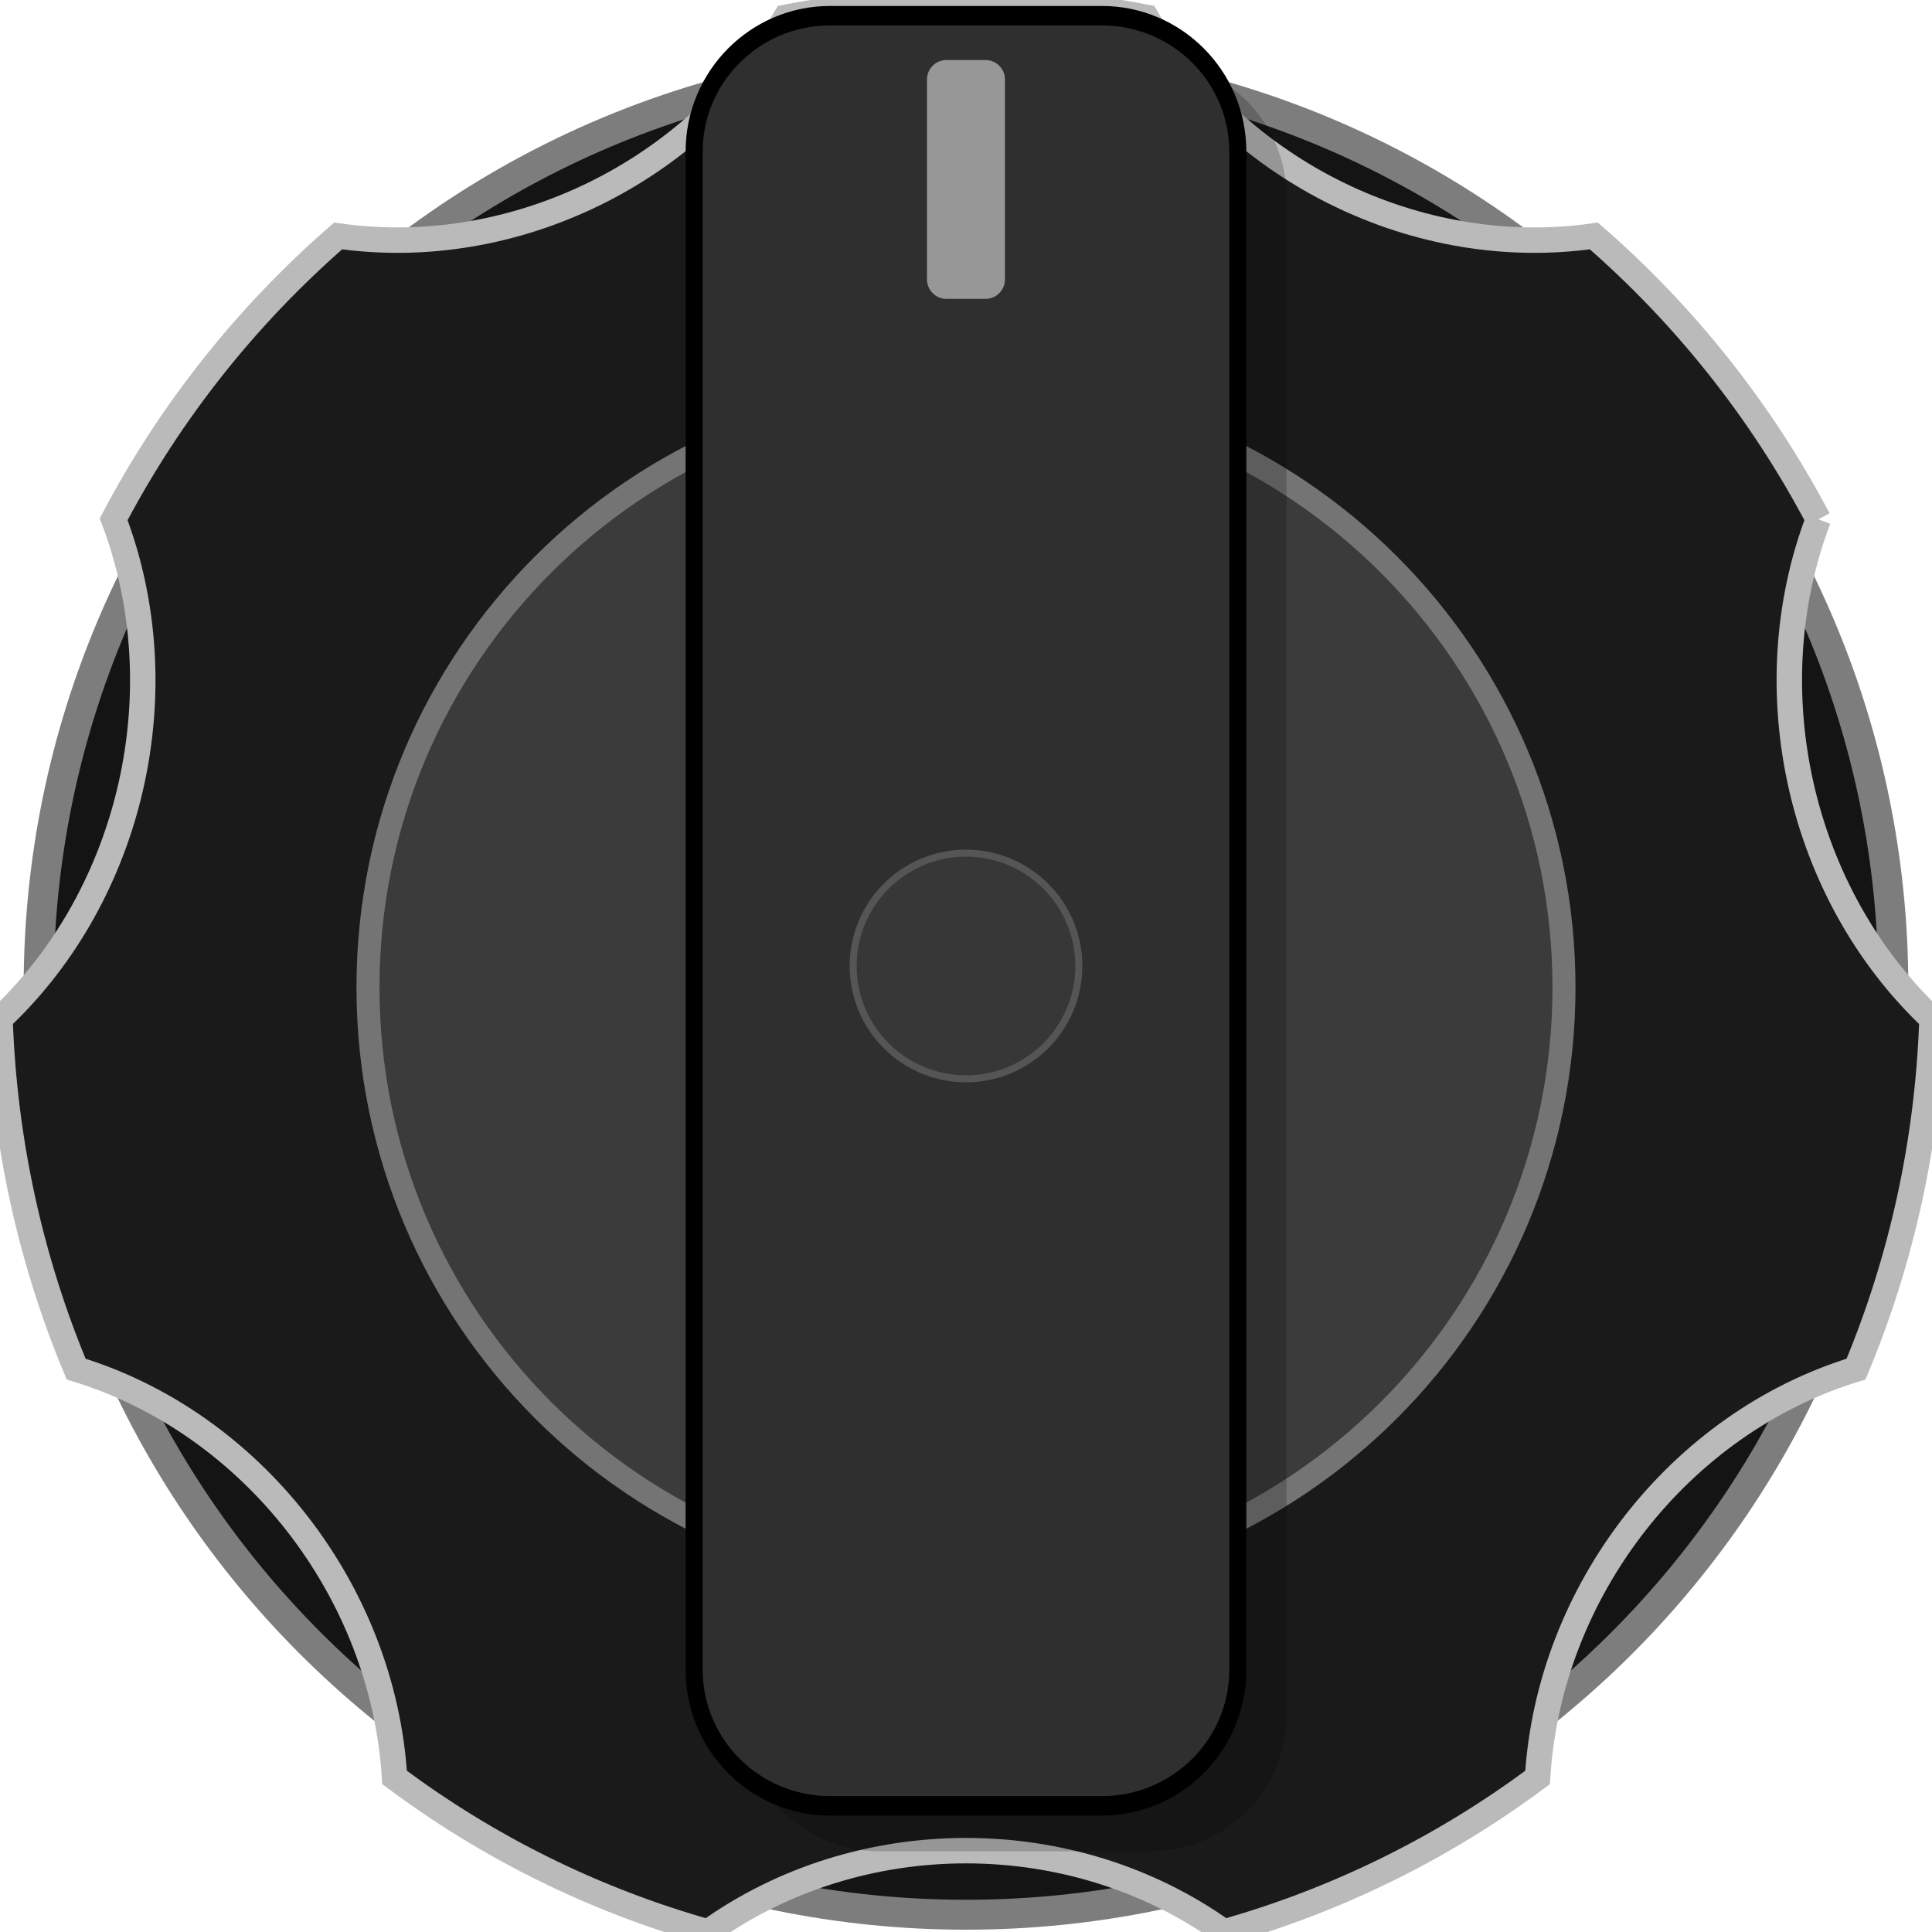
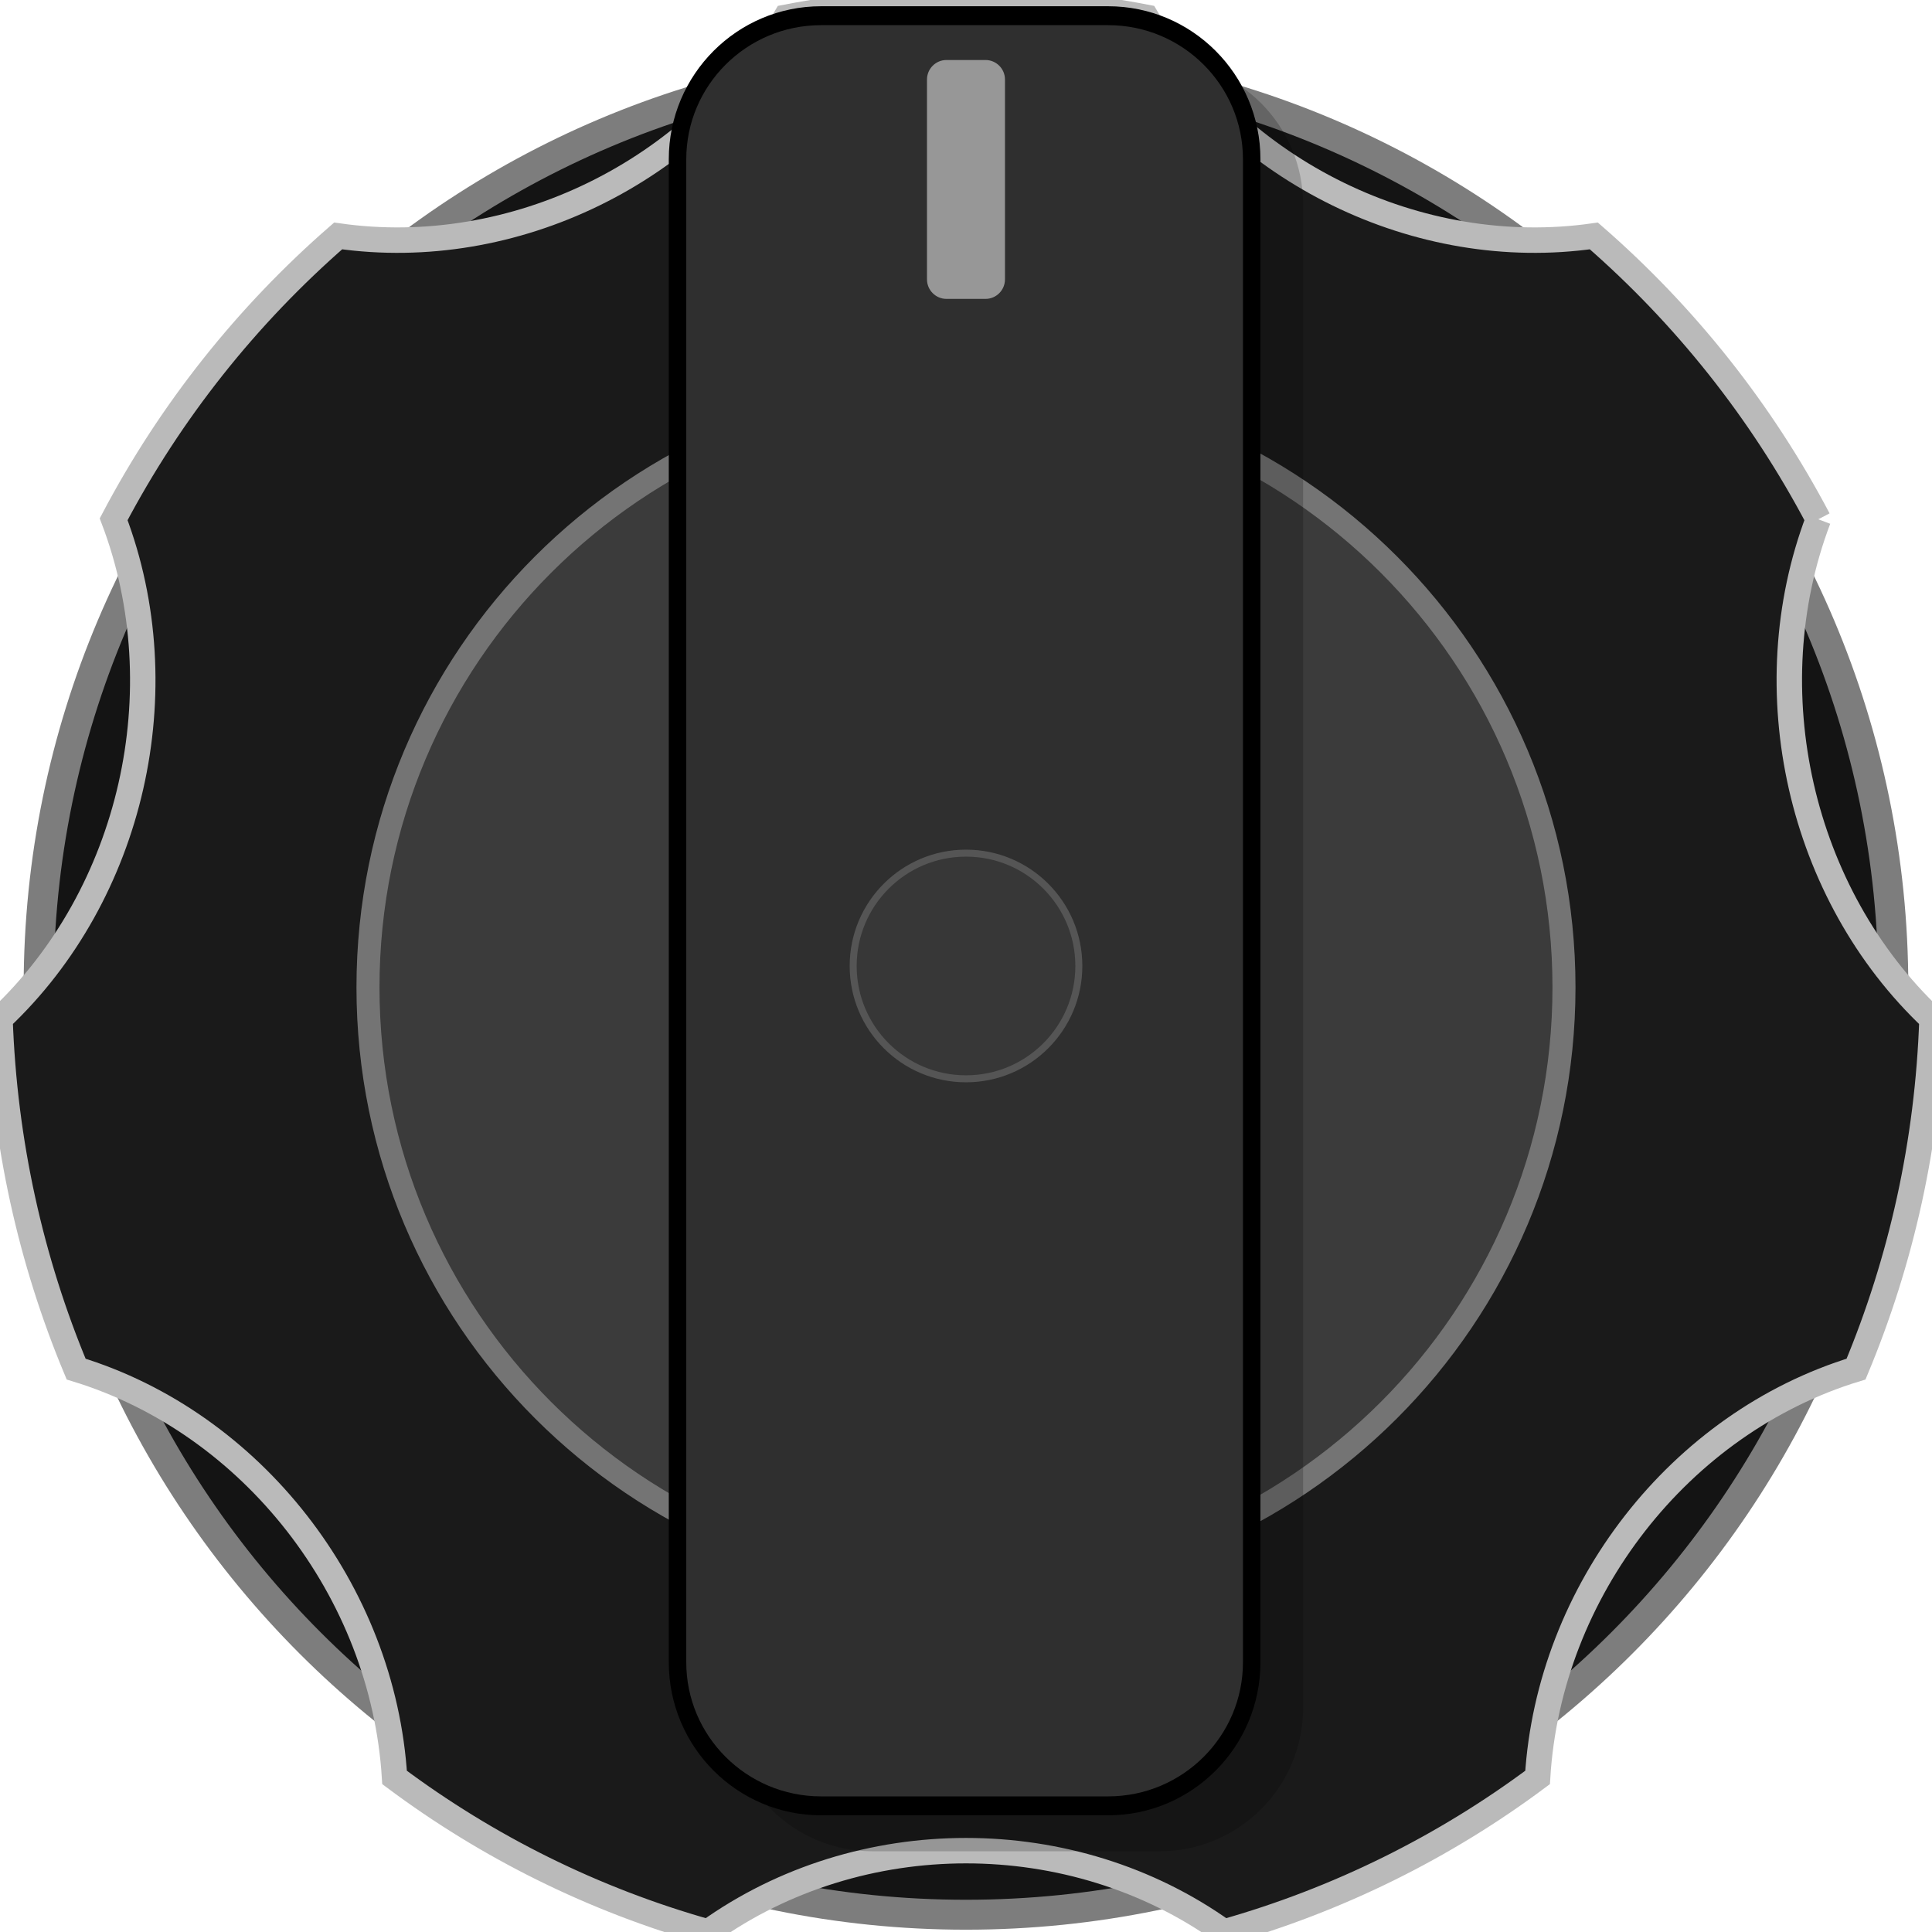
<svg xmlns="http://www.w3.org/2000/svg" width="42px" height="42px" version="1.1" xml:space="preserve" style="fill-rule:evenodd;clip-rule:evenodd;stroke-linejoin:round;stroke-miterlimit:1.414;">
  <g transform="matrix(0.84,0,0,0.84,-2.52042,-2.05548)">
    <g transform="matrix(0.933344,-4.93432e-17,4.93432e-17,0.933344,1.86638,1.86638)">
      <circle cx="28" cy="28" r="25.714" style="fill:#141414;stroke:#7d7d7d;stroke-width:0.83px;" />
    </g>
    <g id="path8603" transform="matrix(0.94061,0,0,0.94061,1.66295,1.63008)">
      <path d="M51.451,15.156c-1.568,-2.978 -3.672,-5.617 -6.176,-7.796c-4.828,0.69 -9.827,-1.756 -12.318,-6.016c-1.604,-0.31 -3.264,-0.477 -4.956,-0.477c-1.693,0 -3.348,0.167 -4.955,0.477c-2.495,4.26 -7.492,6.706 -12.32,6.016c-2.504,2.179 -4.609,4.818 -6.177,7.796c1.788,4.702 0.513,10.314 -3.127,13.742c0.119,3.41 0.851,6.66 2.095,9.64c4.841,1.476 8.444,6.098 8.761,11.235c2.564,1.916 5.48,3.369 8.627,4.254c4.168,-2.986 10.025,-2.986 14.191,0c3.146,-0.887 6.065,-2.34 8.631,-4.254c0.312,-5.137 3.914,-9.76 8.762,-11.235c1.244,-2.979 1.976,-6.228 2.09,-9.64c-3.636,-3.428 -4.911,-9.039 -3.128,-13.742" style="fill:#1a1a1a;fill-rule:nonzero;stroke:#bababa;stroke-width:0.7px;stroke-linejoin:miter;stroke-miterlimit:1.414;" />
    </g>
    <g transform="matrix(0.601859,0,0,0.601859,11.148,11.148)">
      <circle cx="28" cy="28" r="25.714" style="fill:#3b3b3b;stroke:#747474;stroke-width:0.99px;" />
    </g>
-     <g id="Top" transform="matrix(1.13095,0,0,1.12824,5.44449,4.31588)">
+     <g id="Top" transform="matrix(1.19442,0,0,1.12824,4.14334,4.31588)">
      <g transform="matrix(1.11436,0,0,1.27647,-13.6642,-297.719)">
-         <path d="M36.741,235.479c0,-1.348 -1.25,-2.442 -2.791,-2.442l-5.582,0c-1.54,0 -2.791,1.094 -2.791,2.442l0,27.284c0,1.348 1.251,2.443 2.791,2.443l5.582,0c1.541,0 2.791,-1.095 2.791,-2.443l0,-27.284Z" style="fill-opacity:0.196;" />
+         <path d="M36.741,235.617c0,-1.424 -1.25,-2.58 -2.791,-2.58l-5.582,0c-1.54,0 -2.791,1.156 -2.791,2.58l0,27.009c0,1.424 1.251,2.58 2.791,2.58l5.582,0c1.541,0 2.791,-1.156 2.791,-2.58l0,-27.009Z" style="fill-opacity:0.196;" />
      </g>
      <g transform="matrix(1.11436,0,0,1.27647,-14.7786,-298.761)">
-         <path d="M36.741,235.479c0,-1.348 -1.25,-2.442 -2.791,-2.442l-5.582,0c-1.54,0 -2.791,1.094 -2.791,2.442l0,27.284c0,1.348 1.251,2.443 2.791,2.443l5.582,0c1.541,0 2.791,-1.095 2.791,-2.443l0,-27.284Z" style="fill:#2f2f2f;stroke:#000;stroke-width:0.35px;stroke-linejoin:miter;stroke-miterlimit:10;" />
+         <path d="M36.741,235.617c0,-1.424 -1.25,-2.58 -2.791,-2.58l-5.582,0c-1.54,0 -2.791,1.156 -2.791,2.58l0,27.009c0,1.424 1.251,2.58 2.791,2.58l5.582,0c1.541,0 2.791,-1.156 2.791,-2.58l0,-27.009Z" style="fill:#2f2f2f;stroke:#000;stroke-width:0.34px;stroke-linejoin:miter;stroke-miterlimit:10;" />
      </g>
    </g>
    <g transform="matrix(0.143441,0,0,0.23034,24.0186,1.27546)">
      <path d="M34.791,14.019c0,-1.209 -1.576,-2.191 -3.517,-2.191l-7.035,0c-1.941,0 -3.517,0.982 -3.517,2.191l0,22.458c0,1.209 1.576,2.191 3.517,2.191l7.035,0c1.941,0 3.517,-0.982 3.517,-2.191l0,-22.458Z" style="fill:#979797;" />
    </g>
  </g>
  <g transform="matrix(0.95,0,0,0.95,12.7836,-185.75)">
    <circle cx="8.649" cy="217.631" r="2.582" style="fill:#373737;stroke:#555;stroke-width:0.16px;stroke-linejoin:miter;stroke-miterlimit:10;" />
  </g>
</svg>
